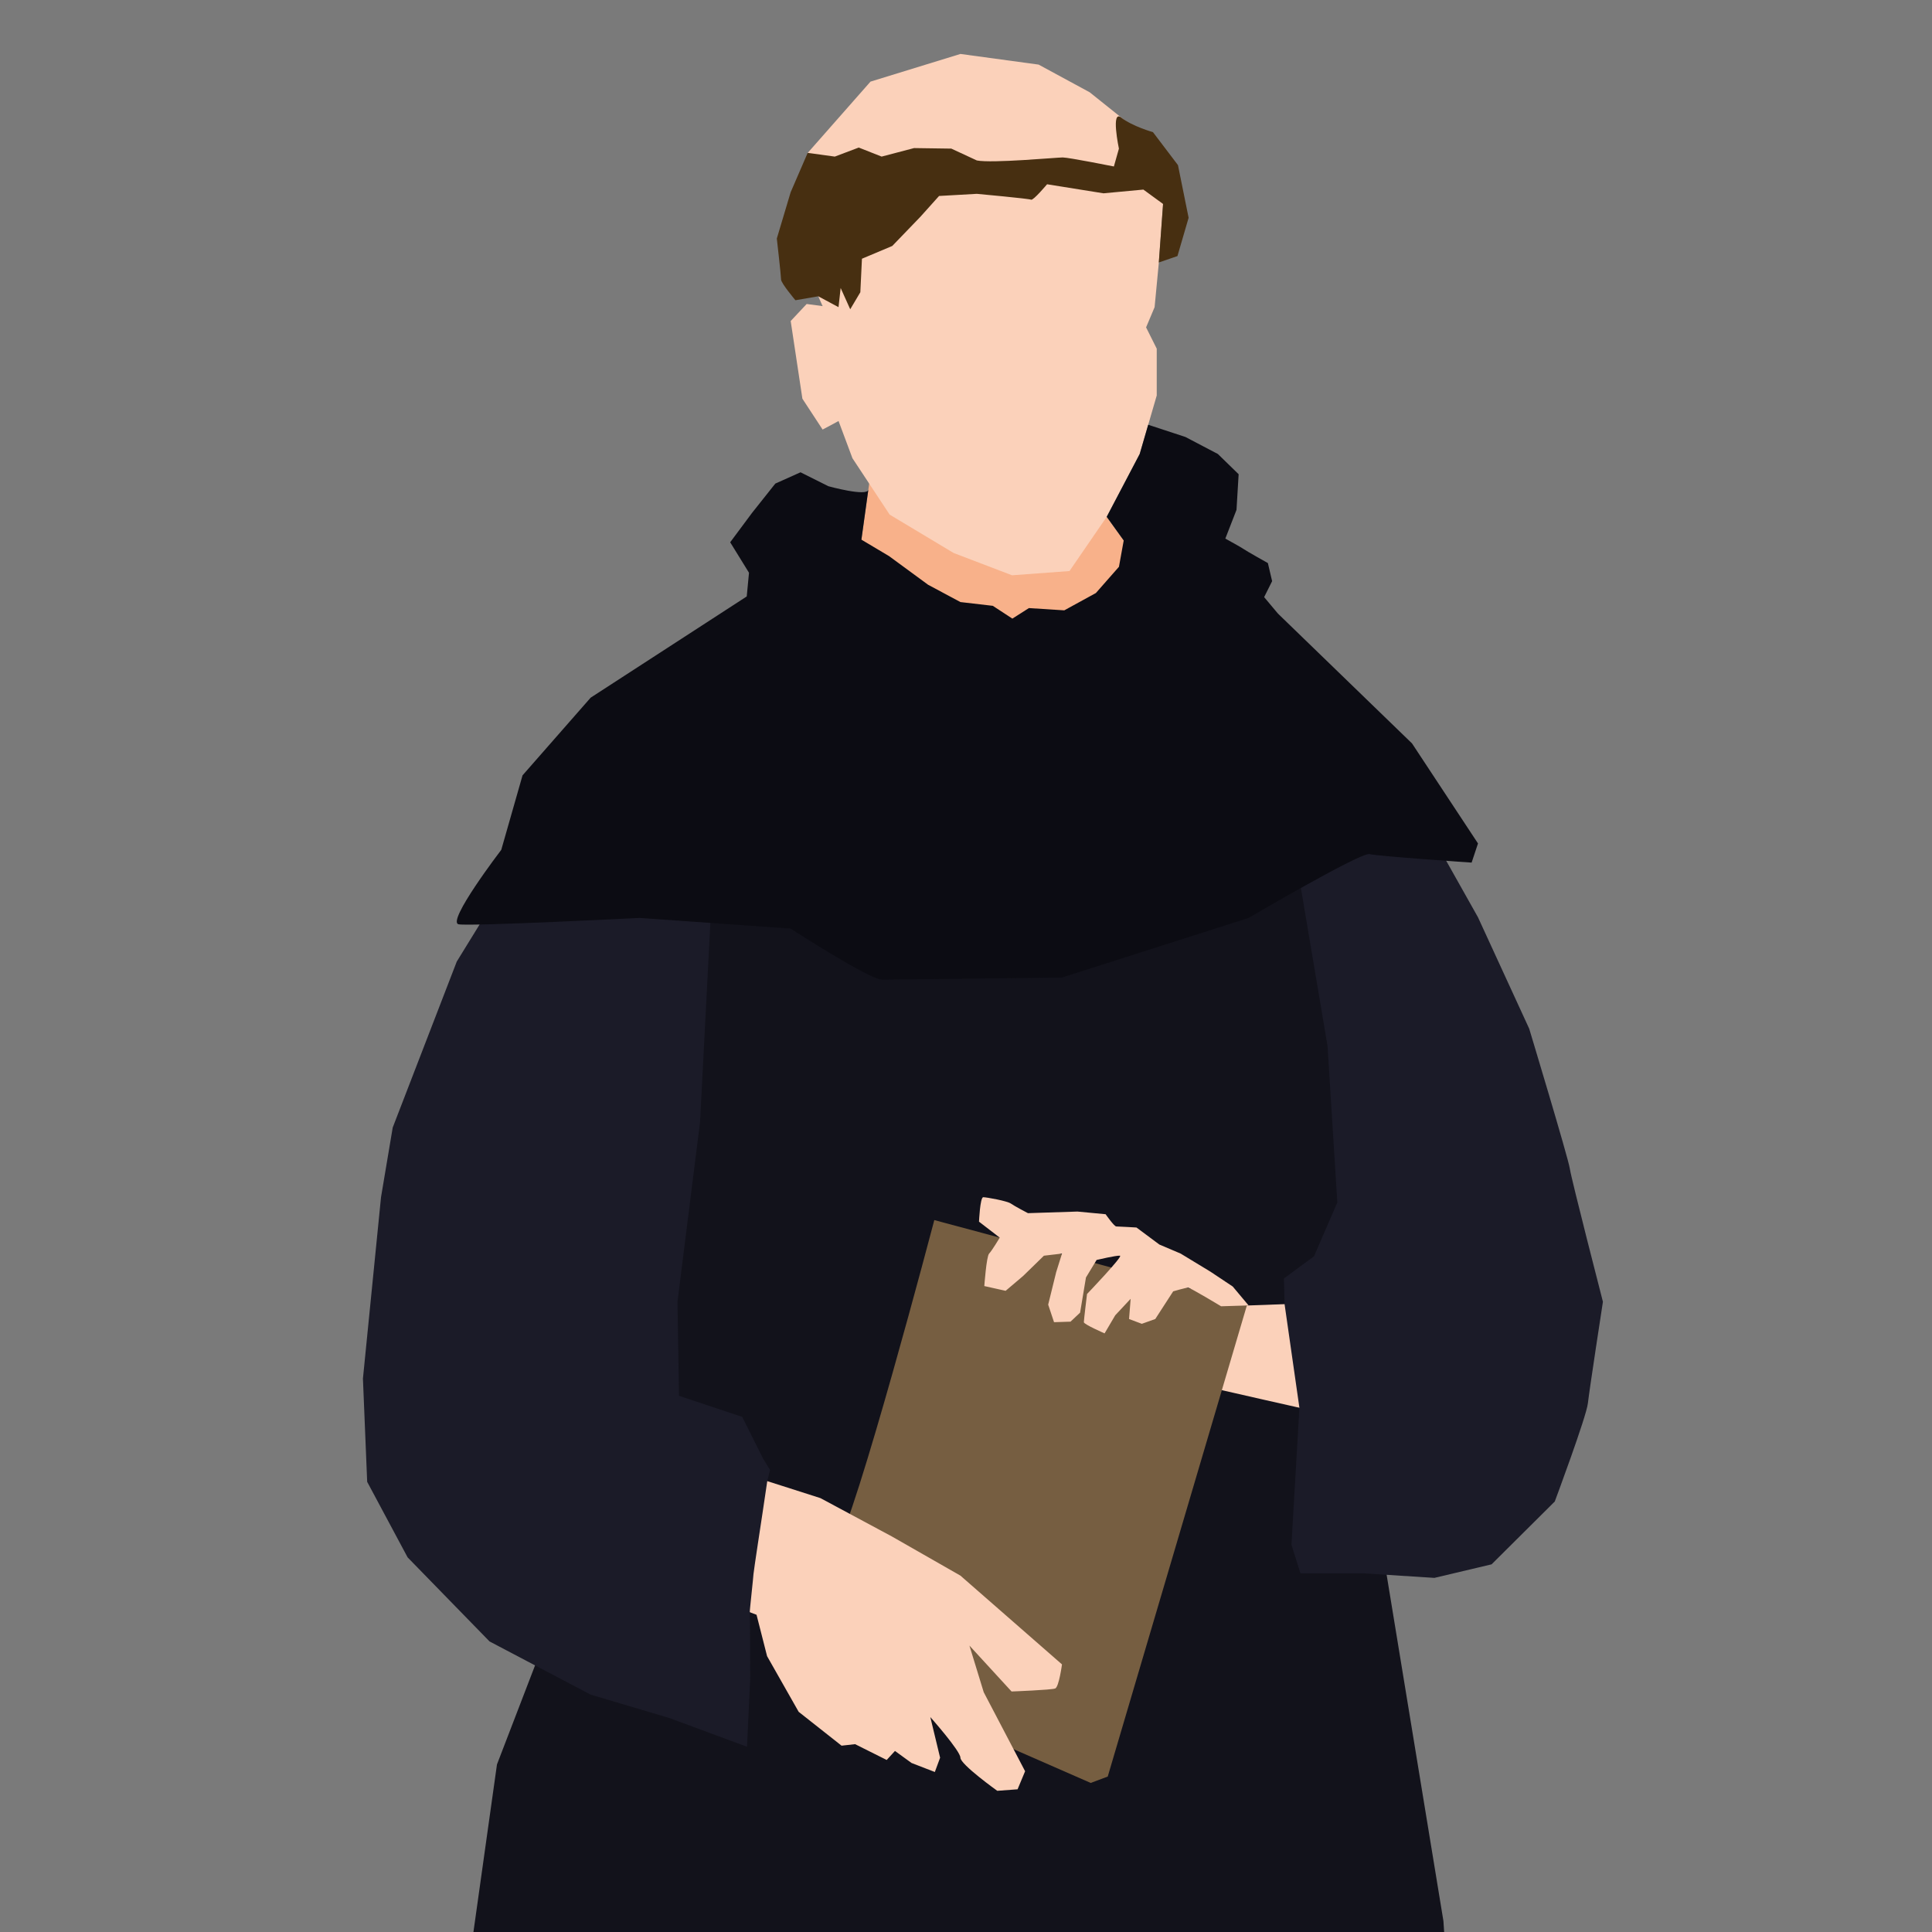
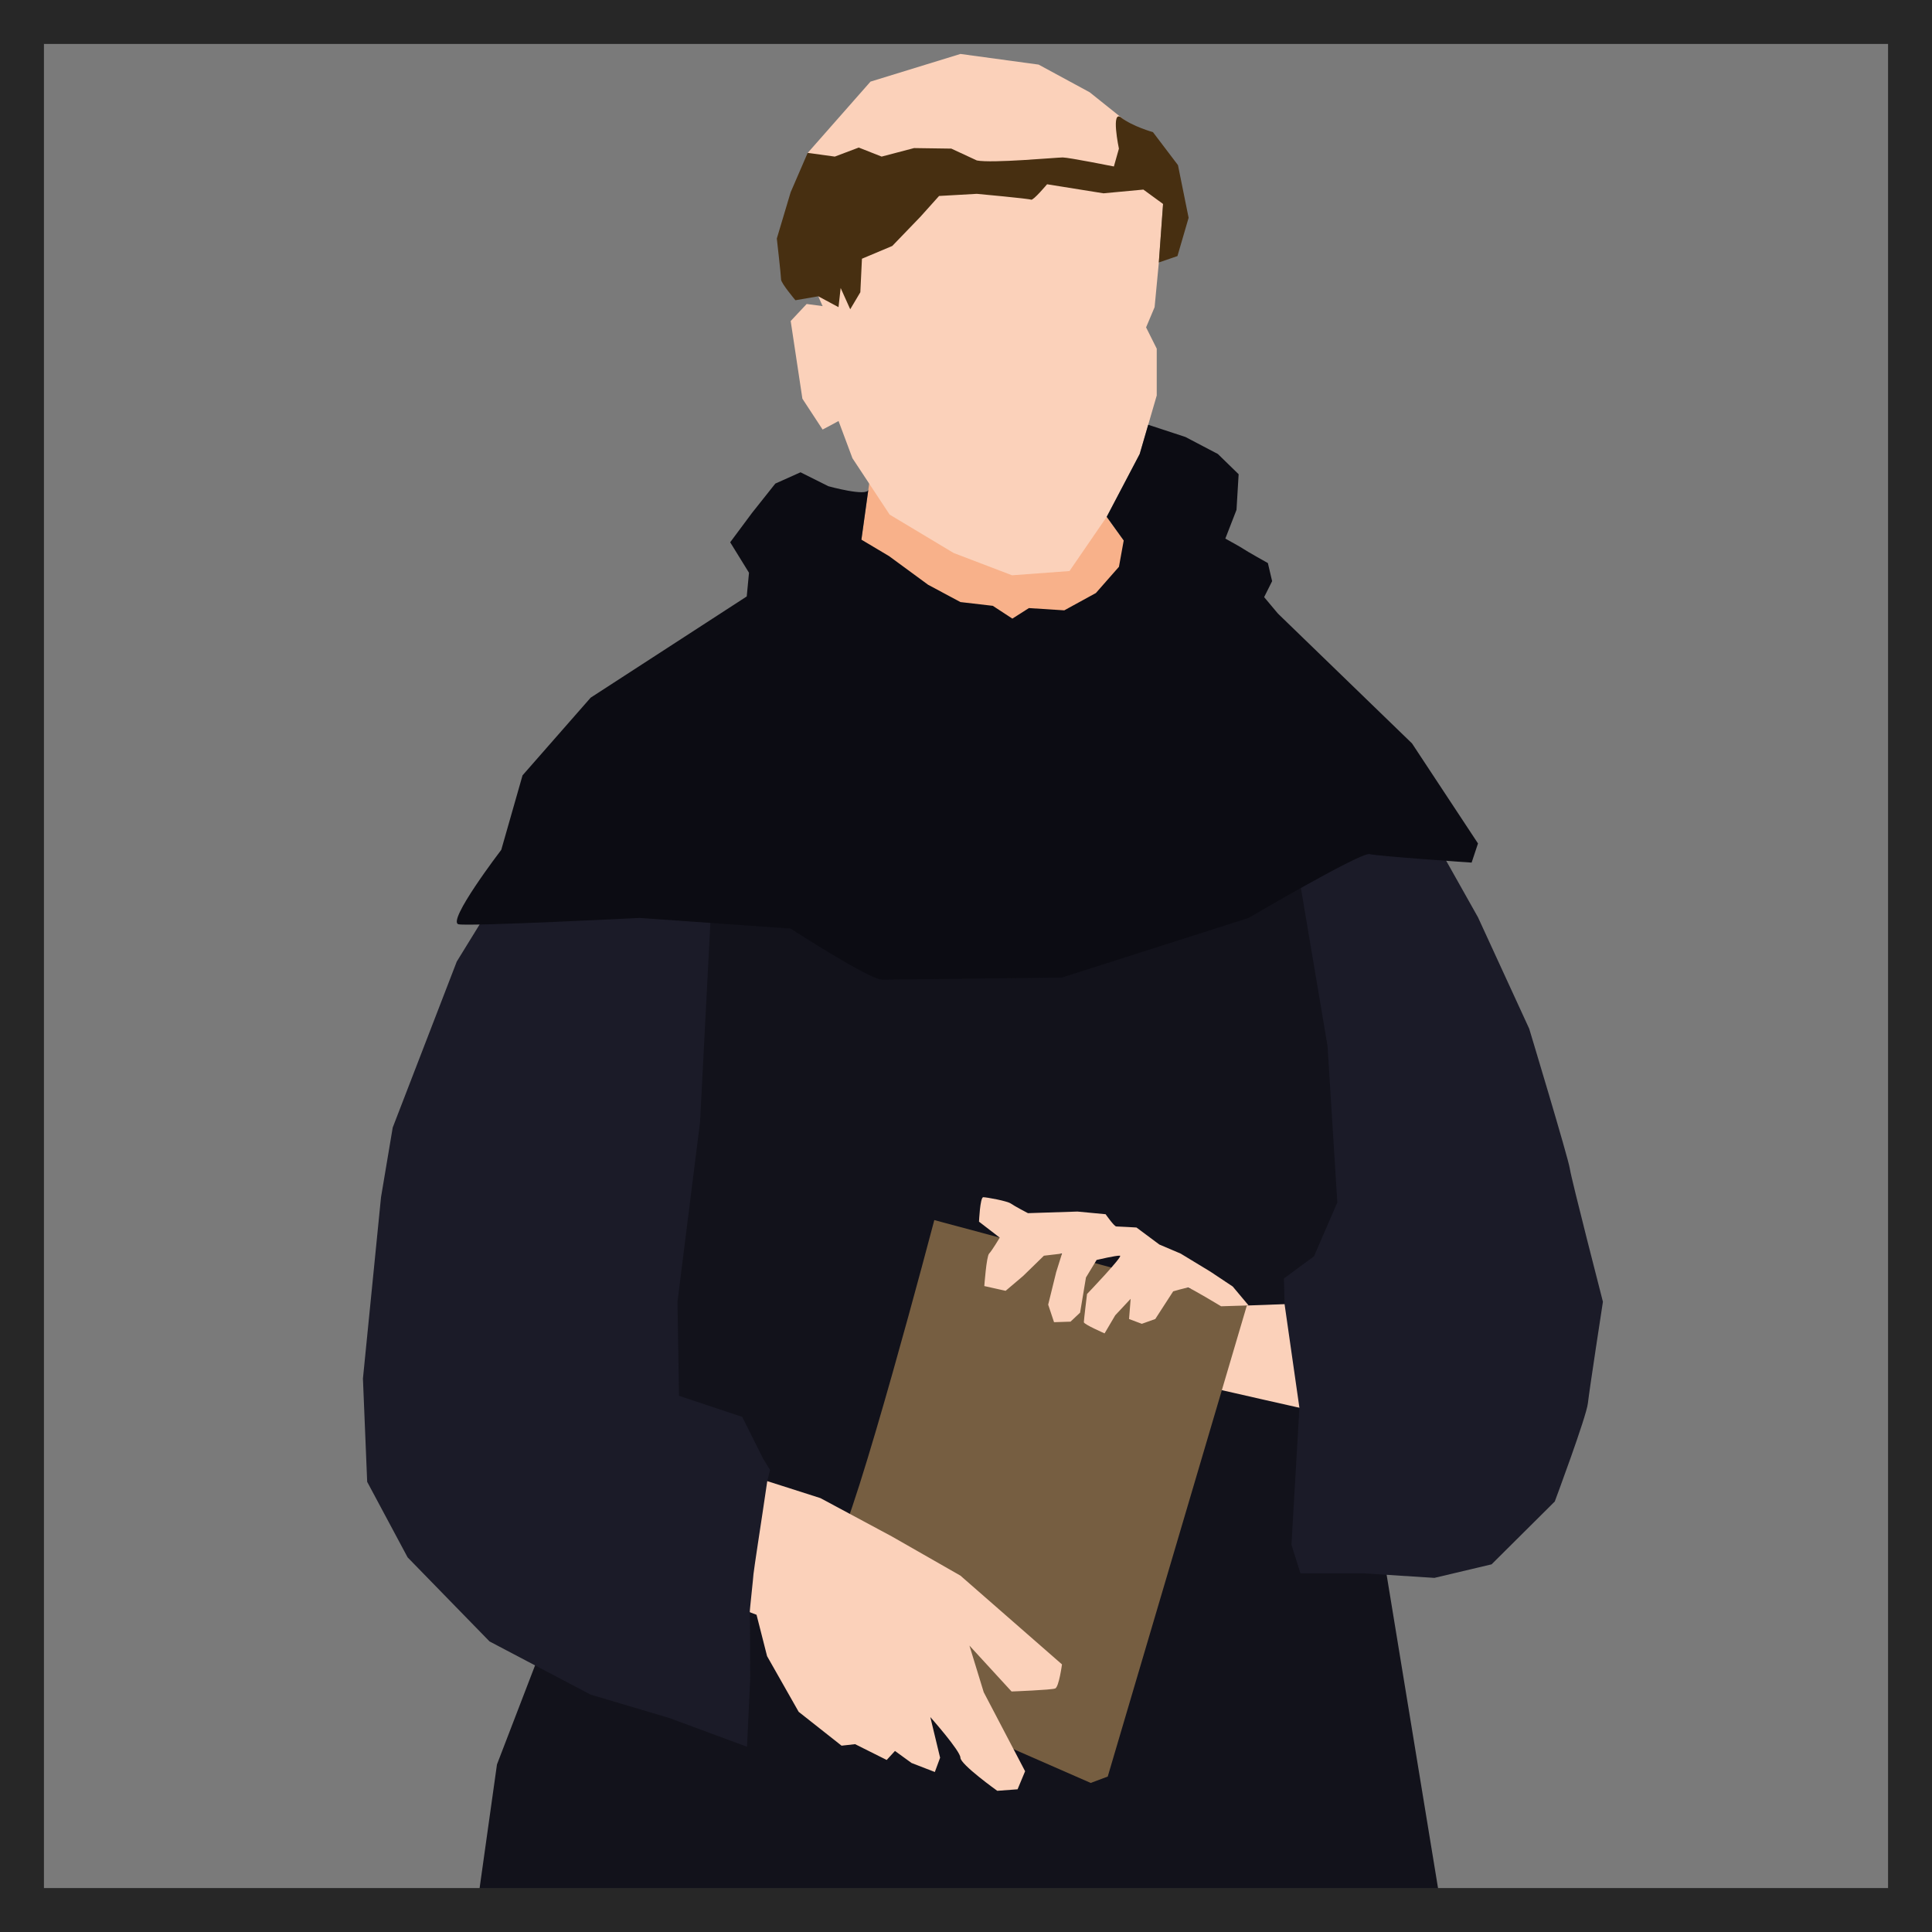
<svg xmlns="http://www.w3.org/2000/svg" width="199.606mm" height="199.606mm" viewBox="0 0 199.606 199.606" version="1.1" id="svg5" xml:space="preserve">
  <defs id="defs2" />
  <g id="layer1" transform="translate(-5.056987,-38.51804)">
    <path style="fill:#7a7a7a;fill-opacity:1;stroke:none;stroke-width:0.39" d="M 5.057,138.321 V 38.518 H 104.86 204.663 v 99.803 99.803 H 104.86 5.057 Z" id="path15635-8-2" />
    <g id="g112-5" transform="matrix(1.883307,0,0,1.883307,177.8787,-61.83308)">
      <path style="fill:#562f24;fill-opacity:1;stroke:none;stroke-width:0.599;stroke-dasharray:none;stroke-opacity:1" d="m -57.252,227.431 -3.069,5.331 -0.503,3.533 c 0,0 4.233,0.926 5.027,0.926 0.794,0 10.848,-1.058 10.848,-1.058 l 0.661,-9.393 z" id="path111-8" />
      <path style="fill:#562f24;fill-opacity:1;stroke:none;stroke-width:0.599;stroke-dasharray:none;stroke-opacity:1" d="m -38.335,226.24 0.397,10.451 h 9.393 l 8.864,-0.926 2.622,-1.514 -0.975,-1.689 -2.55,-2.55 -6.968,-3.309 z" id="path112-6" />
      <path style="fill:#000000;fill-opacity:1;stroke:none;stroke-width:0.374;stroke-dasharray:none;stroke-opacity:1" d="m -18.739,190.025 -39.107,0.117 c 0,0 -10.366,40.503 -8.86,40.503 1.506,0 24.036,-2.913 24.036,-2.913 l 26.032,0.817 z" id="path110-9-2" />
      <path style="fill:#12121b;fill-opacity:1;stroke:none;stroke-width:0.374;stroke-dasharray:none;stroke-opacity:1" d="m -49.52,93.124 -9.843,17.5 1.518,22.142 -6.657,17.314 -2.203,15.684 -5.148,62.9 5.148,1.981 h 12.769 l 1.321,-8.255 0.66,6.934 7.924,1.651 13.367,-0.33 c 0,0 3.523,-33.018 3.523,-30.707 0,2.311 3.802,31.037 3.802,31.037 h 8.364 l 6.934,-2.311 -2.642,-41.273 -1.898,-28.726 -5.572,-33.967 6.535,-7.458 -3.035,-10.214 -6.129,-15.468 -7.996,2.276 z" id="path109-6-6" />
      <path style="fill:#f8b18a;fill-opacity:1;stroke:none;stroke-width:0.374;stroke-dasharray:none;stroke-opacity:1" d="m -43.662,76.791 -0.934,6.712 -2.043,3.677 c 0,0 9.514,4.378 9.806,4.378 0.292,0 9.864,-4.261 9.689,-4.494 -0.175,-0.233 -3.911,-5.428 -3.911,-5.428 l -1.109,-4.494 z" id="path105-8-5" />
      <path style="fill:#fbd1ba;fill-opacity:1;stroke:none;stroke-width:0.374;stroke-dasharray:none;stroke-opacity:1" d="m -28.389,130.6 c 0.413,-0.991 1.197,-5.778 1.568,-5.654 0.371,0.124 8.667,-0.248 8.667,-0.248 0,0 0.289,6.356 -0.041,6.315 -0.33,-0.041 -8.255,-1.857 -8.255,-1.857 z" id="path102-3-3" />
      <path style="fill:#765e41;fill-opacity:1;stroke:none;stroke-width:0.374;stroke-dasharray:none;stroke-opacity:1" d="m -45.938,138.253 c 1.144,-1.73 5.428,-18.036 5.428,-18.036 l 17.171,4.601 -7.657,25.926 -0.934,0.35 -9.864,-4.319 -3.852,-1.693 z" id="path104-4-9" />
      <path style="fill:#fbd1ba;fill-opacity:1;stroke:none;stroke-width:0.374;stroke-dasharray:none;stroke-opacity:1" d="m -45.763,76.382 -0.875,0.467 -1.109,-1.693 -0.642,-4.261 0.876,-0.934 0.876,0.117 c 0,0 -1.226,-2.568 -0.759,-3.502 0.467,-0.934 -0.059,-4.903 -0.059,-4.903 l 3.444,-3.911 4.934,-1.518 4.288,0.584 2.802,1.518 2.335,1.868 1.693,4.261 -0.233,3.21 -0.233,2.451 -0.467,1.109 0.584,1.167 v 2.568 l -0.934,3.21 -1.809,3.444 -2.043,2.977 -3.152,0.233 -3.21,-1.226 -3.502,-2.101 -2.043,-3.094 z" id="path99-8-2" />
      <path style="fill:#472f11;fill-opacity:1;stroke:none;stroke-width:0.374;stroke-dasharray:none;stroke-opacity:1" d="m -38.176,62.087 c 0.83,0.165 4.38,-0.165 4.71,-0.165 0.33,0 2.807,0.495 2.807,0.495 l 0.276,-0.978 c 0,0 -0.459,-2.176 0.135,-1.701 0.594,0.475 1.733,0.796 1.733,0.796 l 1.372,1.809 0.584,2.889 -0.613,2.101 -1.022,0.35 0.233,-3.21 -1.08,-0.788 -2.189,0.204 -3.094,-0.496 c 0,0 -0.759,0.905 -0.876,0.846 -0.117,-0.058 -2.977,-0.321 -2.977,-0.321 l -2.072,0.117 -1.021,1.138 -1.547,1.605 -1.663,0.7 -0.088,1.839 -0.555,0.934 -0.525,-1.167 -0.117,1.051 -1.11,-0.596 -1.254,0.216 c 0,0 -0.788,-0.934 -0.788,-1.138 0,-0.204 -0.233,-2.247 -0.233,-2.247 l 0.759,-2.539 0.934,-2.16 1.489,0.204 1.313,-0.496 1.255,0.496 1.78,-0.467 2.043,0.029 z" id="path100-4-4" />
      <path style="fill:#fbd1ba;fill-opacity:1;stroke:none;stroke-width:0.374;stroke-dasharray:none;stroke-opacity:1" d="m -51.419,133.984 c 0.413,0.124 4.664,1.486 4.664,1.486 l 3.921,2.105 3.756,2.146 5.572,4.87 c 0,0 -0.165,1.238 -0.372,1.321 -0.206,0.083 -2.394,0.165 -2.394,0.165 l -2.311,-2.518 0.784,2.559 2.27,4.334 -0.413,0.991 -1.114,0.083 c 0,0 -2.022,-1.445 -2.022,-1.816 0,-0.371 -1.651,-2.229 -1.651,-2.229 l 0.537,2.229 -0.289,0.784 -1.279,-0.495 -0.908,-0.66 -0.454,0.495 -1.733,-0.867 -0.743,0.083 -2.353,-1.857 -1.733,-3.054 -0.578,-2.27 -2.518,-0.949 -6.582,-1.615 1.518,-6.537 z" id="path101-9-6" />
      <path style="fill:#fbd1ba;fill-opacity:1;stroke:none;stroke-width:0.374;stroke-dasharray:none;stroke-opacity:1" d="m -37.767,123.836 c 0,0 0.117,-1.634 0.263,-1.78 0.146,-0.146 0.584,-0.876 0.584,-0.876 l -1.138,-0.876 c 0,0 0.058,-1.342 0.233,-1.342 0.175,0 1.313,0.204 1.518,0.35 0.204,0.146 0.934,0.525 0.934,0.525 l 2.714,-0.088 1.547,0.146 c 0,0 0.467,0.671 0.584,0.671 0.117,0 1.109,0.058 1.109,0.058 l 1.255,0.934 1.167,0.496 1.634,0.992 1.226,0.817 0.868,1.036 -1.508,0.046 c 0,0 -1.695,-1.023 -1.812,-1.023 -0.117,0 -0.817,0.204 -0.817,0.204 l -0.982,1.518 -0.739,0.263 -0.7,-0.263 0.088,-1.109 -0.846,0.905 -0.584,0.992 c 0,0 -1.138,-0.496 -1.138,-0.613 0,-0.117 0.175,-1.547 0.175,-1.547 0,0 1.985,-2.072 1.809,-2.101 -0.175,-0.029 -1.284,0.233 -1.284,0.233 l -0.584,0.963 -0.321,1.926 -0.525,0.496 -0.905,0.029 -0.321,-0.963 0.438,-1.78 0.32,-1.021 -0.992,0.117 -1.138,1.109 -0.963,0.817 z" id="path103-9-1" />
      <path style="fill:#1b1b28;fill-opacity:1;stroke:none;stroke-width:0.374;stroke-dasharray:none;stroke-opacity:1" d="m -56.27,95.294 -8.172,7.063 -2.265,3.677 -3.514,9.105 -0.642,3.823 -0.992,9.952 0.233,5.662 2.218,4.144 4.494,4.611 5.545,2.918 4.319,1.284 4.261,1.576 0.175,-3.736 c 0,0 -0.007,-3.639 -0.023,-3.645 -0.016,-0.006 0.203,-1.987 0.203,-2.09 0,-0.103 0.495,-3.343 0.495,-3.343 l 0.261,-1.758 0.152,-0.615 -0.392,-0.64 -1.135,-2.27 -3.467,-1.156 -0.083,-5.159 1.238,-9.864 0.825,-15.931 z" id="path107-2-8" />
      <path style="fill:#1b1b28;fill-opacity:1;stroke:none;stroke-width:0.374;stroke-dasharray:none;stroke-opacity:1" d="m -16.131,96.591 c 2.632,3.836 2.476,1.733 2.476,1.733 l 2.971,5.283 2.808,6.108 c 0,0 2.146,7.099 2.229,7.677 0.083,0.578 1.816,7.305 1.816,7.305 0,0 -0.743,4.829 -0.825,5.572 -0.083,0.743 -1.816,5.386 -1.816,5.386 l -3.467,3.447 -3.137,0.743 -3.88,-0.248 h -3.467 l -0.495,-1.568 0.437,-7.516 -0.814,-5.684 -0.036,-1.41 1.651,-1.217 1.279,-2.952 -0.537,-8.585 -1.775,-10.525 z" id="path108-5-2" />
      <path style="fill:#0c0c13;fill-opacity:1;stroke:none;stroke-width:0.374;stroke-dasharray:none;stroke-opacity:1" d="m -44.129,80.147 c -0.056,0.402 -2.193,-0.189 -2.193,-0.189 l -1.527,-0.764 -1.383,0.619 -1.279,1.61 -1.197,1.61 1.032,1.672 -0.124,1.3 -8.563,5.553 -3.736,4.261 -1.167,4.086 c 0,0 -3.035,3.969 -2.335,4.086 0.7,0.117 9.923,-0.35 9.923,-0.35 l 8.288,0.584 c 0,0 4.319,2.802 5.02,2.802 0.7,0 9.864,-0.117 9.864,-0.117 l 10.237,-3.269 c 0,0 6.166,-3.619 6.632,-3.502 0.467,0.117 5.603,0.467 5.603,0.467 l 0.35,-1.051 -3.619,-5.487 -7.354,-7.121 -0.759,-0.905 0.438,-0.876 -0.233,-0.992 c 0,0 -1.197,-0.671 -1.313,-0.759 -0.117,-0.088 -1.021,-0.584 -1.021,-0.584 l 0.613,-1.576 0.117,-1.955 -1.138,-1.109 -1.78,-0.934 -2.043,-0.671 -0.467,1.605 -1.809,3.444 0.933,1.297 -0.262,1.446 -1.266,1.44 -1.733,0.949 -1.94,-0.124 -0.908,0.578 -1.073,-0.702 -1.775,-0.206 -1.775,-0.949 -2.138,-1.57 -1.52,-0.905 z" id="path106-5-1" />
    </g>
  </g>
+   <path style="fill:#272727;fill-opacity:1;stroke:none;stroke-width:0.059" d="M 4.54,99.803 V -1.8867188e-5 H 2.27 0 V 99.803 199.606 h 2.27 2.27 z" id="path15635-8-2-6" />
+   <path style="fill:#272727;fill-opacity:1;stroke:none;stroke-width:0.059" d="M 199.606,99.803 V -1.7867188e-5 h -2.27 -2.27 V 99.803 199.606 h 2.27 2.27 z" id="path15635-8-2-6-73" />
+   <path style="fill:#272727;fill-opacity:1;stroke:none;stroke-width:0.059" d="m 99.803,4.54 h 99.803 V 2.27 -1.6867188e-5 H 99.803 0 V 2.27 4.54 Z" id="path15635-8-2-6-7" />
+   <path style="fill:#272727;fill-opacity:1;stroke:none;stroke-width:0.059" d="m 99.803,199.606 h 99.803 v -2.27 -2.27 H 99.803 2e-6 v 2.27 2.27 z" id="path15635-8-2-6-7-5" />
</svg>
